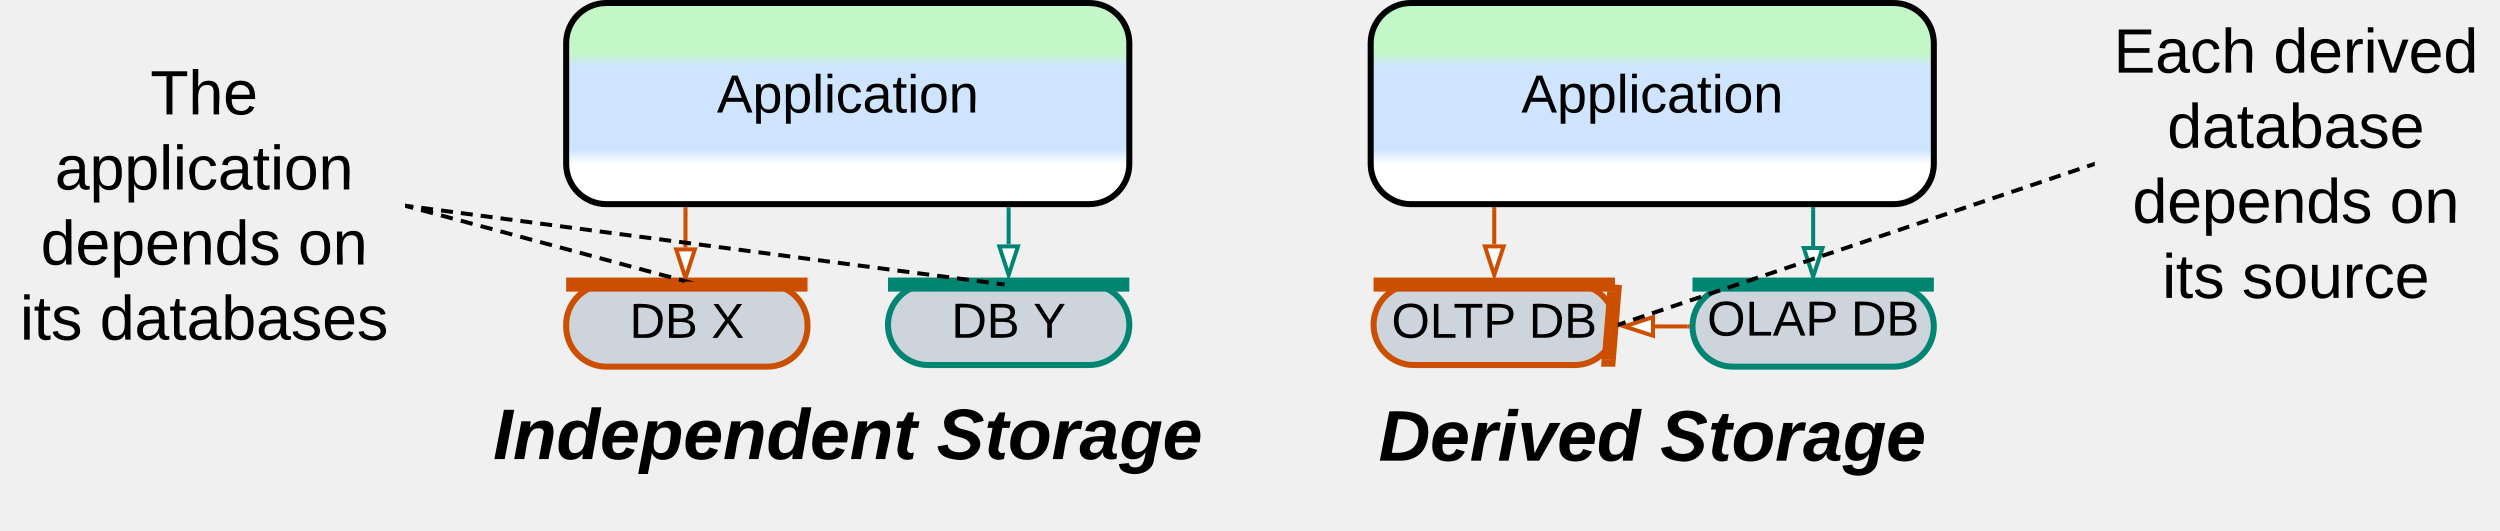
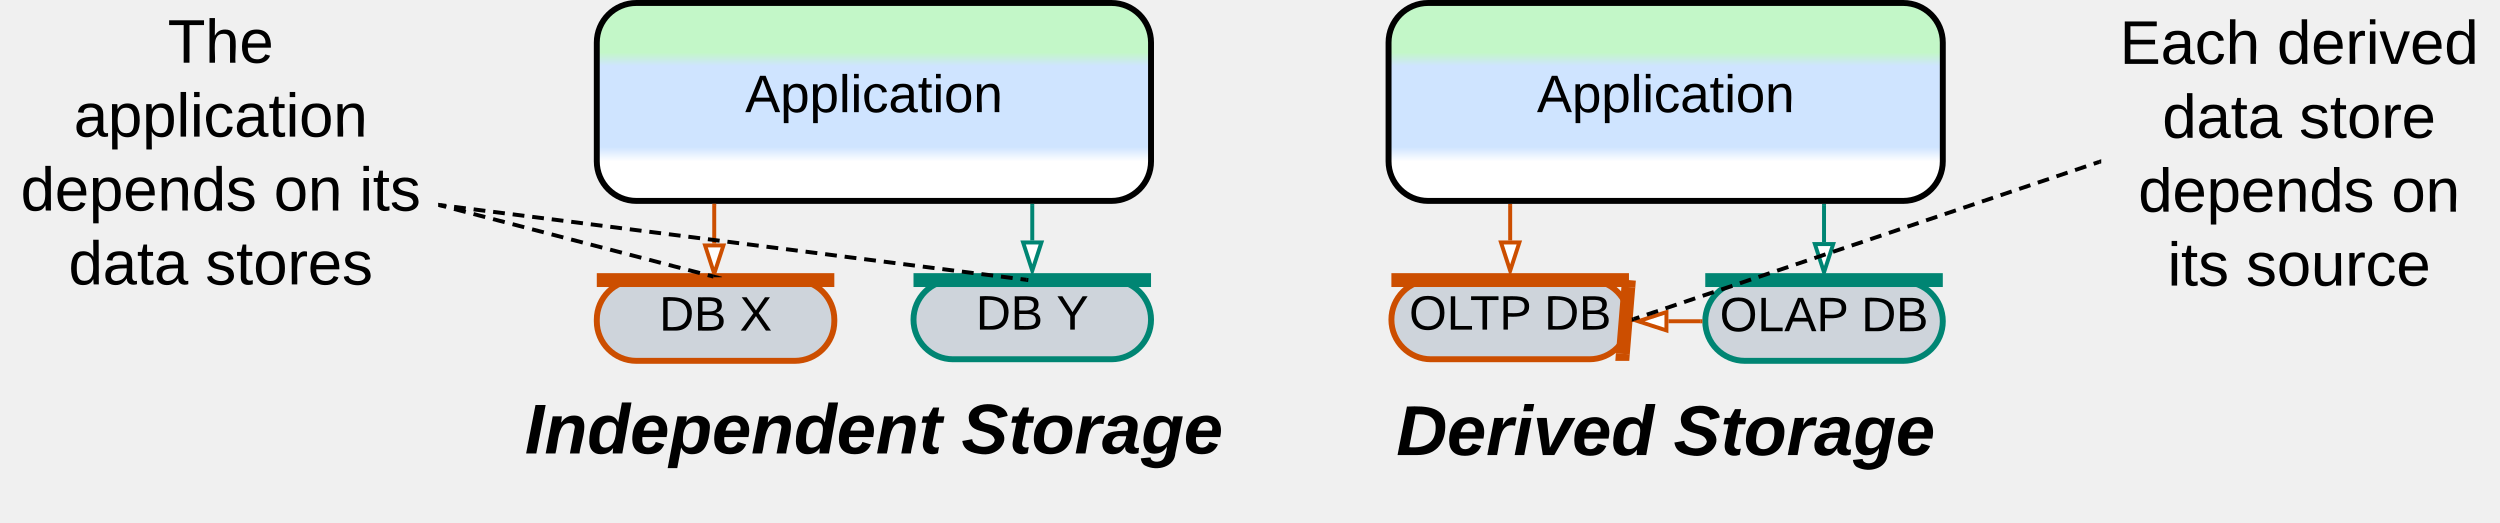
- <svg xmlns="http://www.w3.org/2000/svg" xmlns:ns1="lucid" xmlns:xlink="http://www.w3.org/1999/xlink" width="1243" height="263.8">
-   <g transform="translate(-258.5 -658.5)" ns1:page-tab-id="0_0">
+ <svg xmlns="http://www.w3.org/2000/svg" xmlns:ns1="lucid" xmlns:xlink="http://www.w3.org/1999/xlink" width="1263" height="263.8">
+   <g transform="translate(-238.5 -658.5)" ns1:page-tab-id="0_0">
    <path d="M540 820a20 20 0 0 1 20-20h80a20 20 0 0 1 20 20v.8a20 20 0 0 1-20 20h-80a20 20 0 0 1-20-20z" stroke="#cc4e00" stroke-width="3" fill="#ced4db" />
-     <use xlink:href="#a" transform="matrix(1,0,0,1,545,805) translate(26.52043 21.49306)" />
-     <use xlink:href="#b" transform="matrix(1,0,0,1,545,805) translate(67.19327 21.49306)" />
+     <use xlink:href="#a" transform="matrix(1,0,0,1,545,805) translate(26.52043 20.52431)" />
+     <use xlink:href="#b" transform="matrix(1,0,0,1,545,805) translate(67.19327 20.52431)" />
    <path d="M540 680a20 20 0 0 1 20-20h240a20 20 0 0 1 20 20v60a20 20 0 0 1-20 20H560a20 20 0 0 1-20-20z" stroke="#000" stroke-width="3" fill="url(#c)" />
-     <use xlink:href="#d" transform="matrix(1,0,0,1,545,665) translate(69.92593 49.45833)" />
+     <use xlink:href="#d" transform="matrix(1,0,0,1,545,665) translate(69.92593 50.16146)" />
    <path d="M700 820a20 20 0 0 1 20-20h80a20 20 0 0 1 20 20 20 20 0 0 1-20 20h-80a20 20 0 0 1-20-20z" stroke="#008573" stroke-width="3" fill="#ced4db" />
-     <use xlink:href="#a" transform="matrix(1,0,0,1,705,805) translate(26.52043 21.43056)" />
-     <use xlink:href="#e" transform="matrix(1,0,0,1,705,805) translate(67.19327 21.43056)" />
+     <use xlink:href="#e" transform="matrix(1,0,0,1,705,805) translate(26.52043 20.02431)" />
+     <use xlink:href="#f" transform="matrix(1,0,0,1,705,805) translate(67.19327 20.02431)" />
    <path d="M480 846a6 6 0 0 1 6-6h388a6 6 0 0 1 6 6v68a6 6 0 0 1-6 6H486a6 6 0 0 1-6-6z" stroke="#000" stroke-opacity="0" stroke-width="3" fill="#fff" fill-opacity="0" />
-     <use xlink:href="#f" transform="matrix(1,0,0,1,485,845) translate(18.7037 41.75694)" />
-     <use xlink:href="#g" transform="matrix(1,0,0,1,485,845) translate(239.2469 41.75694)" />
+     <use xlink:href="#g" transform="matrix(1,0,0,1,485,845) translate(18.7037 42.58898)" />
+     <use xlink:href="#h" transform="matrix(1,0,0,1,485,845) translate(239.2469 42.58898)" />
    <path d="M1160 780.8v-18.3" stroke="#008573" stroke-width="2" fill="none" />
    <path d="M1160 796.06l-4.63-14.26h9.27z" stroke="#008573" stroke-width="2" fill="#fff" />
    <path d="M1160 762.53v-1.03" stroke="#008573" stroke-width="2" fill="none" />
    <path d="M941.44 820a20 20 0 0 1 20-20h80a20 20 0 0 1 20 20 20 20 0 0 1-20 20h-80a20 20 0 0 1-20-20z" stroke="#cc4e00" stroke-width="3" fill="#ced4db" />
-     <use xlink:href="#h" transform="matrix(1,0,0,1,946.4416,805) translate(3.943272 21.43056)" />
-     <use xlink:href="#i" transform="matrix(1,0,0,1,946.4416,805) translate(72.18401 21.43056)" />
+     <use xlink:href="#i" transform="matrix(1,0,0,1,946.4416,805) translate(3.943272 20.02431)" />
+     <use xlink:href="#j" transform="matrix(1,0,0,1,946.4416,805) translate(72.18401 20.02431)" />
    <path d="M1001.44 780v-17.5" stroke="#cc4e00" stroke-width="2" fill="none" />
    <path d="M1001.44 795.26L996.8 781h9.28z" stroke="#cc4e00" stroke-width="2" fill="#fff" />
    <path d="M1001.44 762.53v-1.03" stroke="#cc4e00" stroke-width="2" fill="none" />
    <path d="M1100 820.8a20 20 0 0 1 20-20h80a20 20 0 0 1 20 20 20 20 0 0 1-20 20h-80a20 20 0 0 1-20-20z" stroke="#008573" stroke-width="3" fill="#ced4db" />
-     <use xlink:href="#j" transform="matrix(1,0,0,1,1105,805.8) translate(2.313642 19.55556)" />
-     <use xlink:href="#i" transform="matrix(1,0,0,1,1105,805.8) translate(73.81364 19.55556)" />
+     <use xlink:href="#k" transform="matrix(1,0,0,1,1105,805.8) translate(2.313642 20.02431)" />
+     <use xlink:href="#j" transform="matrix(1,0,0,1,1105,805.8) translate(73.81364 20.02431)" />
    <path d="M920 846.8a6 6 0 0 1 6-6h308a6 6 0 0 1 6 6v68a6 6 0 0 1-6 6H926a6 6 0 0 1-6-6z" stroke="#000" stroke-opacity="0" stroke-width="3" fill="#fff" fill-opacity="0" />
-     <use xlink:href="#k" transform="matrix(1,0,0,1,925,845.8) translate(18.95062 41.75694)" />
-     <use xlink:href="#g" transform="matrix(1,0,0,1,925,845.8) translate(159 41.75694)" />
+     <use xlink:href="#l" transform="matrix(1,0,0,1,925,845.8) translate(18.95062 42.58898)" />
+     <use xlink:href="#m" transform="matrix(1,0,0,1,925,845.8) translate(159 42.58898)" />
    <path d="M599.33 781.5v-19" stroke="#cc4e00" stroke-width="2" fill="none" />
    <path d="M599.33 796.76l-4.63-14.26h9.27z" stroke="#cc4e00" stroke-width="2" fill="#fff" />
    <path d="M600.3 762.53h-1.94v-1.03h1.95z" stroke="#cc4e00" stroke-width=".05" fill="#cc4e00" />
    <path d="M760 780v-17.5" stroke="#008573" stroke-width="2" fill="none" />
    <path d="M760 795.26L755.37 781h9.26z" stroke="#008573" stroke-width="2" fill="#fff" />
    <path d="M760 762.53v-1.03" stroke="#008573" stroke-width="2" fill="none" />
    <path d="M1081.38 820.8h16.1" stroke="#cc4e00" stroke-width="2" fill="none" />
    <path d="M1066.12 820.8l14.27-4.63-.02 9.26z" stroke="#cc4e00" stroke-width="2" fill="#fff" />
    <path d="M1098.5 820.8l.07.98h-1.1v-1.95h1.1z" stroke="#cc4e00" stroke-width=".05" fill="#cc4e00" />
    <path d="M656.5 800h-113M656.4 800h3.6M543.6 800H540M1057.94 800h-113M1057.85 800h3.6M945.03 800h-3.6" stroke="#cc4e00" stroke-width="7" fill="none" />
    <path d="M816.5 800h-113M816.4 800h3.6M703.6 800H700M1216.5 800h-113M1216.4 800h3.6M1103.6 800h-3.6" stroke="#008573" stroke-width="7" fill="none" />
    <path d="M1058.37 837.3l2.78-33.8" stroke="#cc4e00" stroke-width="7" fill="none" />
    <path d="M1061.84 837.5l-.27 3.3h-6.98l.3-3.86z" stroke="#cc4e00" stroke-width=".05" fill="#cc4e00" />
    <path d="M1061.15 803.58l.3-3.58" stroke="#cc4e00" stroke-width="7" fill="none" />
-     <path d="M940 680a20 20 0 0 1 20-20h240a20 20 0 0 1 20 20v60a20 20 0 0 1-20 20H960a20 20 0 0 1-20-20z" stroke="#000" stroke-width="3" fill="url(#l)" />
-     <use xlink:href="#d" transform="matrix(1,0,0,1,945,665) translate(69.92593 49.45833)" />
-     <path d="M260 686.8a6 6 0 0 1 6-6h188a6 6 0 0 1 6 6v148a6 6 0 0 1-6 6H266a6 6 0 0 1-6-6z" stroke="#000" stroke-opacity="0" stroke-width="3" fill="#fff" fill-opacity="0" />
-     <use xlink:href="#m" transform="matrix(1,0,0,1,265,685.8) translate(68.25309 29.57639)" />
-     <use xlink:href="#n" transform="matrix(1,0,0,1,265,685.8) translate(20.80864 66.90972)" />
-     <use xlink:href="#o" transform="matrix(1,0,0,1,265,685.8) translate(13.76543 104.2431)" />
-     <use xlink:href="#p" transform="matrix(1,0,0,1,265,685.8) translate(141.6667 104.2431)" />
-     <use xlink:href="#q" transform="matrix(1,0,0,1,265,685.8) translate(3.438272 141.5764)" />
-     <use xlink:href="#r" transform="matrix(1,0,0,1,265,685.8) translate(43.10494 141.5764)" />
-     <path d="M460.97 761.06l2.95.8m3.95 1.06l5.92 1.6m3.93 1.06l5.92 1.6m3.94 1.05l5.9 1.6m3.95 1.06l5.92 1.58m3.95 1.06l5.9 1.6m3.96 1.06l5.92 1.6m3.94 1.05l5.92 1.6m3.94 1.06l5.92 1.6m3.94 1.06l5.92 1.6m3.95 1.06l5.9 1.6m3.96 1.06l5.9 1.6m3.95 1.05l5.92 1.6m3.94 1.06l5.93 1.58m3.95 1.06l2.95.8" stroke="#000" stroke-width="2" fill="none" />
-     <path d="M461.24 760.13l-.5 1.88-.74-.2v-2zM603.15 798.34l-.04.16h-4.16l.32-1.2z" stroke="#000" stroke-width=".05" fill="#000" />
-     <path d="M461 760.93l2.95.4m3.95.5l5.92.8m3.95.5l5.92.8m3.93.5l5.92.78m3.95.53l5.92.78m3.95.53l5.92.78m3.94.53l5.9.78m3.96.53l5.92.78m3.95.52l5.92.78m3.94.52l5.92.78m3.94.52l5.92.78m3.95.52l5.92.78m3.94.52l5.92.77m3.94.5l5.93.8m3.94.5l5.92.8m3.94.5l5.92.8m3.95.5l5.93.8m3.94.5l5.93.78m3.94.52l5.92.78m3.95.52l5.93.78m3.95.52l5.92.78m3.94.52l5.92.78m3.95.52l5.93.77m3.95.52l5.92.77m3.95.52l5.9.77m3.96.52l5.93.77m3.95.52l5.92.77m3.95.52l5.92.76m3.94.52l5.93.78m3.95.52l5.92.78m3.95.52l2.96.4" stroke="#000" stroke-width="2" fill="none" />
-     <path d="M461.14 759.97l-.25 1.93-.9-.12v-1.96z" stroke="#000" stroke-width=".05" fill="#000" />
+     <path d="M940 680a20 20 0 0 1 20-20h240a20 20 0 0 1 20 20v60a20 20 0 0 1-20 20H960a20 20 0 0 1-20-20z" stroke="#000" stroke-width="3" fill="url(#n)" />
+     <use xlink:href="#d" transform="matrix(1,0,0,1,945,665) translate(69.92593 50.16146)" />
+     <path d="M240 666a6 6 0 0 1 6-6h208a6 6 0 0 1 6 6v148a6 6 0 0 1-6 6H246a6 6 0 0 1-6-6z" stroke="#000" stroke-opacity="0" stroke-width="3" fill="#fff" fill-opacity="0" />
+     <use xlink:href="#o" transform="matrix(1,0,0,1,245,665) translate(78.25309 25.18186)" />
+     <use xlink:href="#p" transform="matrix(1,0,0,1,245,665) translate(30.80864 62.51519)" />
+     <use xlink:href="#q" transform="matrix(1,0,0,1,245,665) translate(3.932099 99.84852)" />
+     <use xlink:href="#r" transform="matrix(1,0,0,1,245,665) translate(131.8333 99.84852)" />
+     <use xlink:href="#s" transform="matrix(1,0,0,1,245,665) translate(175.0432 99.84852)" />
+     <use xlink:href="#t" transform="matrix(1,0,0,1,245,665) translate(28.12963 137.1819)" />
+     <use xlink:href="#u" transform="matrix(1,0,0,1,245,665) translate(97.26543 137.1819)" />
+     <path d="M460.97 762.25l2.96.77m3.94 1.03l5.92 1.55m3.93 1.02l5.92 1.55m3.94 1.02l5.9 1.54m3.96 1.02l5.9 1.55m3.96 1.04l5.92 1.54m3.94 1.03l5.92 1.55m3.94 1.03l5.92 1.54m3.94 1.03l5.92 1.54m3.94 1.02l5.92 1.54m3.95 1.03l5.9 1.53m3.96 1.03l5.9 1.55m3.95 1.03l5.92 1.55m3.94 1.02l5.93 1.55m3.94 1.03l2.96.77" stroke="#000" stroke-width="2" fill="none" />
+     <path d="M461.24 761.32l-.5 1.88-.74-.2v-2zM603.15 798.3l-.05.2h-4.16l.3-1.2z" stroke="#000" stroke-width=".05" fill="#000" />
+     <path d="M461 762.13l2.95.37m3.95.5l5.92.76m3.95.5l5.92.76m3.93.5l5.92.76m3.95.5l5.92.76m3.95.5l5.92.75m3.94.5l5.9.75m3.96.5l5.92.76m3.95.52l5.92.75m3.94.5l5.92.76m3.94.5l5.92.76m3.95.5l5.92.75m3.94.5l5.92.75m3.94.5l5.93.76m3.94.5l5.92.76m3.94.5l5.92.76m3.95.5l5.93.76m3.94.5l5.93.75m3.94.5l5.92.75m3.95.5l5.93.76m3.95.5l5.92.77m3.94.5l5.92.76m3.95.5l5.93.75m3.95.5l5.92.76m3.95.5l5.9.76m3.96.5l5.93.76m3.95.5l5.92.76m3.95.5l5.92.76m3.94.5l5.93.75m3.95.5l5.92.76m3.95.5l2.96.37" stroke="#000" stroke-width="2" fill="none" />
+     <path d="M461.14 761.16l-.25 1.94-.9-.12v-1.96z" stroke="#000" stroke-width=".05" fill="#000" />
    <path d="M756.98 799.87l1.02.13" stroke="#000" stroke-width="2" fill="none" />
    <path d="M1300 666a6 6 0 0 1 6-6h188a6 6 0 0 1 6 6v148a6 6 0 0 1-6 6h-188a6 6 0 0 1-6-6z" stroke="#000" stroke-opacity="0" stroke-width="3" fill="#fff" fill-opacity="0" />
    <g>
-       <use xlink:href="#s" transform="matrix(1,0,0,1,1305,665) translate(4.345679 29.60764)" />
-       <use xlink:href="#t" transform="matrix(1,0,0,1,1305,665) translate(83.85185 29.60764)" />
-       <use xlink:href="#u" transform="matrix(1,0,0,1,1305,665) translate(31.04938 66.94097)" />
-       <use xlink:href="#o" transform="matrix(1,0,0,1,1305,665) translate(13.76543 104.2743)" />
-       <use xlink:href="#p" transform="matrix(1,0,0,1,1305,665) translate(141.6667 104.2743)" />
-       <use xlink:href="#q" transform="matrix(1,0,0,1,1305,665) translate(28.54321 141.6076)" />
-       <use xlink:href="#v" transform="matrix(1,0,0,1,1305,665) translate(68.20988 141.6076)" />
+       <use xlink:href="#v" transform="matrix(1,0,0,1,1305,665) translate(4.345679 25.77365)" />
+       <use xlink:href="#w" transform="matrix(1,0,0,1,1305,665) translate(83.85185 25.77365)" />
+       <use xlink:href="#t" transform="matrix(1,0,0,1,1305,665) translate(25.90741 63.10699)" />
+       <use xlink:href="#x" transform="matrix(1,0,0,1,1305,665) translate(95.04321 63.10699)" />
+       <use xlink:href="#q" transform="matrix(1,0,0,1,1305,665) translate(13.76543 100.4403)" />
+       <use xlink:href="#y" transform="matrix(1,0,0,1,1305,665) translate(141.6667 100.4403)" />
+       <use xlink:href="#z" transform="matrix(1,0,0,1,1305,665) translate(28.54321 137.7737)" />
+       <use xlink:href="#A" transform="matrix(1,0,0,1,1305,665) translate(68.20988 137.7737)" />
    </g>
-     <path d="M1063.9 819.68l2.82-.95m3.76-1.27l5.64-1.9m3.77-1.28l5.63-1.9m3.76-1.27l5.63-1.9m3.77-1.27l5.64-1.9m3.76-1.27l5.65-1.9m3.76-1.27l5.65-1.92m3.77-1.27l5.64-1.9m3.76-1.26l5.65-1.9m3.76-1.28l5.64-1.9m3.77-1.27l5.64-1.92m3.76-1.27l5.65-1.9m3.75-1.26l5.64-1.9m3.75-1.27l5.65-1.9m3.76-1.28l5.64-1.9m3.77-1.28l5.64-1.9m3.77-1.28l5.65-1.9m3.76-1.27l5.64-1.9m3.77-1.28l5.63-1.9m3.76-1.28l5.64-1.9m3.76-1.28l5.64-1.9m3.77-1.27l5.65-1.9m3.76-1.28l5.65-1.9m3.77-1.28l5.64-1.9m3.76-1.27l5.65-1.9m3.76-1.28l2.82-.95" stroke="#000" stroke-width="2" fill="none" />
+     <path d="M1063.9 819.68l2.82-.95m3.76-1.27l5.64-1.9m3.77-1.28l5.63-1.9m3.76-1.27l5.63-1.9m3.77-1.27l5.64-1.9m3.76-1.27l5.65-1.9m3.76-1.27l5.65-1.92m3.77-1.27l5.64-1.9m3.76-1.26l5.65-1.9m3.76-1.28l5.64-1.9m3.77-1.27l5.64-1.92m3.76-1.27l5.64-1.9m3.77-1.26l5.64-1.9m3.75-1.27l5.65-1.9m3.76-1.28l5.64-1.9m3.77-1.28l5.64-1.9m3.77-1.28l5.65-1.9m3.76-1.27l5.64-1.9m3.77-1.28l5.63-1.9m3.76-1.28l5.64-1.9m3.76-1.28l5.64-1.9m3.77-1.27l5.65-1.9m3.76-1.28l5.65-1.9m3.77-1.28l5.64-1.9m3.76-1.27l5.65-1.9m3.76-1.28l2.82-.95" stroke="#000" stroke-width="2" fill="none" />
    <path d="M1064.23 820.6l-1.37.46.1-1.06-.1-1 .75-.25zM1300 741.03l-.66.22-.62-1.85 1.28-.43z" stroke="#000" stroke-width=".05" fill="#000" />
    <defs>
-       <path d="M30-248c118-7 216 8 213 122C240-48 200 0 122 0H30v-248zM63-27c89 8 146-16 146-99s-60-101-146-95v194" id="w" />
-       <path d="M160-131c35 5 61 23 61 61C221 17 115-2 30 0v-248c76 3 177-17 177 60 0 33-19 50-47 57zm-97-11c50-1 110 9 110-42 0-47-63-36-110-37v79zm0 115c55-2 124 14 124-45 0-56-70-42-124-44v89" id="x" />
+       <path d="M30-248c118-7 216 8 213 122C240-48 200 0 122 0H30v-248zM63-27c89 8 146-16 146-99s-60-101-146-95v194" id="B" />
+       <path d="M160-131c35 5 61 23 61 61C221 17 115-2 30 0v-248c76 3 177-17 177 60 0 33-19 50-47 57zm-97-11c50-1 110 9 110-42 0-47-63-36-110-37v79zm0 115c55-2 124 14 124-45 0-56-70-42-124-44v89" id="C" />
      <g id="a">
-         <use transform="matrix(0.06790123,0,0,0.06790123,0,0)" xlink:href="#w" />
-         <use transform="matrix(0.06790123,0,0,0.06790123,17.58642,0)" xlink:href="#x" />
-       </g>
-       <path d="M195 0l-74-108L45 0H8l94-129-87-119h37l69 98 67-98h37l-84 118L233 0h-38" id="y" />
-       <use transform="matrix(0.06790123,0,0,0.06790123,0,0)" xlink:href="#y" id="b" />
+         <use transform="matrix(0.06790123,0,0,0.06790123,0,0)" xlink:href="#B" />
+         <use transform="matrix(0.06790123,0,0,0.06790123,17.58642,0)" xlink:href="#C" />
+       </g>
+       <path d="M195 0l-74-108L45 0H8l94-129-87-119h37l69 98 67-98h37l-84 118L233 0h-38" id="D" />
+       <use transform="matrix(0.06790123,0,0,0.06790123,0,0)" xlink:href="#D" id="b" />
      <linearGradient gradientUnits="userSpaceOnUse" id="c" x1="540" y1="760" x2="540" y2="660">
        <stop offset="19.93%" stop-color="#fff" />
        <stop offset="27.17%" stop-color="#cfe4ff" />
        <stop offset="68.12%" stop-color="#cfe4ff" />
        <stop offset="75%" stop-color="#c3f7c8" />
      </linearGradient>
-       <path d="M205 0l-28-72H64L36 0H1l101-248h38L239 0h-34zm-38-99l-47-123c-12 45-31 82-46 123h93" id="z" />
-       <path d="M115-194c55 1 70 41 70 98S169 2 115 4C84 4 66-9 55-30l1 105H24l-1-265h31l2 30c10-21 28-34 59-34zm-8 174c40 0 45-34 45-75s-6-73-45-74c-42 0-51 32-51 76 0 43 10 73 51 73" id="A" />
-       <path d="M24 0v-261h32V0H24" id="B" />
-       <path d="M24-231v-30h32v30H24zM24 0v-190h32V0H24" id="C" />
-       <path d="M96-169c-40 0-48 33-48 73s9 75 48 75c24 0 41-14 43-38l32 2c-6 37-31 61-74 61-59 0-76-41-82-99-10-93 101-131 147-64 4 7 5 14 7 22l-32 3c-4-21-16-35-41-35" id="D" />
-       <path d="M141-36C126-15 110 5 73 4 37 3 15-17 15-53c-1-64 63-63 125-63 3-35-9-54-41-54-24 1-41 7-42 31l-33-3c5-37 33-52 76-52 45 0 72 20 72 64v82c-1 20 7 32 28 27v20c-31 9-61-2-59-35zM48-53c0 20 12 33 32 33 41-3 63-29 60-74-43 2-92-5-92 41" id="E" />
-       <path d="M59-47c-2 24 18 29 38 22v24C64 9 27 4 27-40v-127H5v-23h24l9-43h21v43h35v23H59v120" id="F" />
-       <path d="M100-194c62-1 85 37 85 99 1 63-27 99-86 99S16-35 15-95c0-66 28-99 85-99zM99-20c44 1 53-31 53-75 0-43-8-75-51-75s-53 32-53 75 10 74 51 75" id="G" />
-       <path d="M117-194c89-4 53 116 60 194h-32v-121c0-31-8-49-39-48C34-167 62-67 57 0H25l-1-190h30c1 10-1 24 2 32 11-22 29-35 61-36" id="H" />
+       <path d="M205 0l-28-72H64L36 0H1l101-248h38L239 0h-34zm-38-99l-47-123c-12 45-31 82-46 123h93" id="E" />
+       <path d="M115-194c55 1 70 41 70 98S169 2 115 4C84 4 66-9 55-30l1 105H24l-1-265h31l2 30c10-21 28-34 59-34zm-8 174c40 0 45-34 45-75s-6-73-45-74c-42 0-51 32-51 76 0 43 10 73 51 73" id="F" />
+       <path d="M24 0v-261h32V0H24" id="G" />
+       <path d="M24-231v-30h32v30H24zM24 0v-190h32V0H24" id="H" />
+       <path d="M96-169c-40 0-48 33-48 73s9 75 48 75c24 0 41-14 43-38l32 2c-6 37-31 61-74 61-59 0-76-41-82-99-10-93 101-131 147-64 4 7 5 14 7 22l-32 3c-4-21-16-35-41-35" id="I" />
+       <path d="M141-36C126-15 110 5 73 4 37 3 15-17 15-53c-1-64 63-63 125-63 3-35-9-54-41-54-24 1-41 7-42 31l-33-3c5-37 33-52 76-52 45 0 72 20 72 64v82c-1 20 7 32 28 27v20c-31 9-61-2-59-35zM48-53c0 20 12 33 32 33 41-3 63-29 60-74-43 2-92-5-92 41" id="J" />
+       <path d="M59-47c-2 24 18 29 38 22v24C64 9 27 4 27-40v-127H5v-23h24l9-43h21v43h35v23H59v120" id="K" />
+       <path d="M100-194c62-1 85 37 85 99 1 63-27 99-86 99S16-35 15-95c0-66 28-99 85-99zM99-20c44 1 53-31 53-75 0-43-8-75-51-75s-53 32-53 75 10 74 51 75" id="L" />
+       <path d="M117-194c89-4 53 116 60 194h-32v-121c0-31-8-49-39-48C34-167 62-67 57 0H25l-1-190h30c1 10-1 24 2 32 11-22 29-35 61-36" id="M" />
      <g id="d">
-         <use transform="matrix(0.07407407,0,0,0.07407407,0,0)" xlink:href="#z" />
-         <use transform="matrix(0.07407407,0,0,0.07407407,17.77778,0)" xlink:href="#A" />
-         <use transform="matrix(0.07407407,0,0,0.07407407,32.59259,0)" xlink:href="#A" />
-         <use transform="matrix(0.07407407,0,0,0.07407407,47.40741,0)" xlink:href="#B" />
-         <use transform="matrix(0.07407407,0,0,0.07407407,53.25926,0)" xlink:href="#C" />
-         <use transform="matrix(0.07407407,0,0,0.07407407,59.11111,0)" xlink:href="#D" />
-         <use transform="matrix(0.07407407,0,0,0.07407407,72.44444,0)" xlink:href="#E" />
-         <use transform="matrix(0.07407407,0,0,0.07407407,87.25926,0)" xlink:href="#F" />
-         <use transform="matrix(0.07407407,0,0,0.07407407,94.66667,0)" xlink:href="#C" />
-         <use transform="matrix(0.07407407,0,0,0.07407407,100.5185,0)" xlink:href="#G" />
-         <use transform="matrix(0.07407407,0,0,0.07407407,115.3333,0)" xlink:href="#H" />
-       </g>
-       <path d="M137-103V0h-34v-103L8-248h37l75 118 75-118h37" id="I" />
-       <use transform="matrix(0.06790123,0,0,0.06790123,0,0)" xlink:href="#I" id="e" />
-       <path d="M6 0l48-248h52L58 0H6" id="J" />
-       <path d="M151-194c95 0 34 128 28 194h-49l25-134c0-29-45-25-59-9C67-111 69-48 56 0H6l36-190h47l-4 32c15-20 33-36 66-36" id="K" />
-       <path d="M132-28C118-9 101 4 69 4 30 4 10-23 10-62c0-70 24-129 92-132 31-1 47 14 56 35l19-102h49L179 0h-49zM62-69c0 22 7 39 29 39 45-2 54-45 57-90 2-27-10-40-33-40-44 0-53 48-53 91" id="L" />
-       <path d="M114-194c63-2 87 48 72 110H63c-3 28 1 55 31 54 21-1 32-13 37-29l44 13C160-14 137 4 91 4 41 4 11-22 11-73c0-71 33-119 103-121zm30 77c14-47-50-61-67-22-3 6-6 13-8 22h75" id="M" />
-       <path d="M156-122c2-23-7-37-28-37-47 0-58 44-58 89 0 24 12 40 36 40 43 0 47-49 50-92zM-8 75l50-265h48c0 10-3 24-3 30 22-50 127-45 121 29-6 73-21 135-92 135-29 0-46-14-55-35L41 75H-8" id="N" />
-       <path d="M72-63c-8 23 5 39 32 30L98-1C54 14 12-6 23-64l18-93H15l7-33h28l24-45h31l-8 45h35l-6 33H90" id="O" />
-       <g id="f">
-         <use transform="matrix(0.09876543,0,0,0.09876543,0,0)" xlink:href="#J" />
-         <use transform="matrix(0.09876543,0,0,0.09876543,9.876543,0)" xlink:href="#K" />
-         <use transform="matrix(0.09876543,0,0,0.09876543,31.50617,0)" xlink:href="#L" />
-         <use transform="matrix(0.09876543,0,0,0.09876543,53.1358,0)" xlink:href="#M" />
-         <use transform="matrix(0.09876543,0,0,0.09876543,72.88889,0)" xlink:href="#N" />
-         <use transform="matrix(0.09876543,0,0,0.09876543,94.51852,0)" xlink:href="#M" />
-         <use transform="matrix(0.09876543,0,0,0.09876543,114.2716,0)" xlink:href="#K" />
-         <use transform="matrix(0.09876543,0,0,0.09876543,135.9012,0)" xlink:href="#L" />
-         <use transform="matrix(0.09876543,0,0,0.09876543,157.5309,0)" xlink:href="#M" />
-         <use transform="matrix(0.09876543,0,0,0.09876543,177.284,0)" xlink:href="#K" />
-         <use transform="matrix(0.09876543,0,0,0.09876543,198.9136,0)" xlink:href="#O" />
-       </g>
-       <path d="M178-136c88 48 22 151-73 140C49-3 12-15 4-64l51-9c1 50 111 53 115 3-16-63-132-20-133-112 0-93 190-91 199-10l-50 12c-4-41-93-50-97-4 7 38 59 32 89 48" id="P" />
-       <path d="M124-194c51 0 84 22 84 74C207-44 167 4 94 4 43 4 11-23 11-74c0-74 41-120 113-120zM99-30c46 0 58-42 58-86 0-27-11-44-37-44-44 0-55 40-57 84-1 27 10 45 36 46" id="Q" />
-       <path d="M84-151c13-25 34-51 72-40l-8 41C67-170 71-64 56 0H6l36-190h47" id="R" />
-       <path d="M166-52c-4 17 5 29 24 23l-3 27c-30 11-74 1-67-34C105-15 91 4 56 4 23 4 3-15 2-49c0-64 63-67 128-67 10-22 3-53-29-45-13 3-22 10-25 24l-46-5c5-64 156-77 153 0-1 33-11 60-17 90zM97-88c-44-9-64 57-19 57 31 0 42-28 47-57H97" id="S" />
-       <path d="M45-171c29-32 103-29 114 14 2-11 5-23 8-33h47L176-2c-3 70-92 96-155 64C9 56 1 42-1 25l50-5c2 28 48 27 63 11 13-13 20-45 21-66-13 20-30 35-62 36-87 3-60-134-26-172zM94-35c41-3 55-43 55-86 0-24-12-39-35-39-43 0-51 48-51 90 0 22 9 37 31 35" id="T" />
+         <use transform="matrix(0.07407407,0,0,0.07407407,0,0)" xlink:href="#E" />
+         <use transform="matrix(0.07407407,0,0,0.07407407,17.77778,0)" xlink:href="#F" />
+         <use transform="matrix(0.07407407,0,0,0.07407407,32.59259,0)" xlink:href="#F" />
+         <use transform="matrix(0.07407407,0,0,0.07407407,47.40741,0)" xlink:href="#G" />
+         <use transform="matrix(0.07407407,0,0,0.07407407,53.25926,0)" xlink:href="#H" />
+         <use transform="matrix(0.07407407,0,0,0.07407407,59.11111,0)" xlink:href="#I" />
+         <use transform="matrix(0.07407407,0,0,0.07407407,72.44444,0)" xlink:href="#J" />
+         <use transform="matrix(0.07407407,0,0,0.07407407,87.25926,0)" xlink:href="#K" />
+         <use transform="matrix(0.07407407,0,0,0.07407407,94.66667,0)" xlink:href="#H" />
+         <use transform="matrix(0.07407407,0,0,0.07407407,100.5185,0)" xlink:href="#L" />
+         <use transform="matrix(0.07407407,0,0,0.07407407,115.3333,0)" xlink:href="#M" />
+       </g>
+       <g id="e">
+         <use transform="matrix(0.06790123,0,0,0.06790123,0,0)" xlink:href="#B" />
+         <use transform="matrix(0.06790123,0,0,0.06790123,17.58642,0)" xlink:href="#C" />
+       </g>
+       <path d="M137-103V0h-34v-103L8-248h37l75 118 75-118h37" id="N" />
+       <use transform="matrix(0.06790123,0,0,0.06790123,0,0)" xlink:href="#N" id="f" />
+       <path d="M6 0l48-248h52L58 0H6" id="O" />
+       <path d="M151-194c95 0 34 128 28 194h-49l25-134c0-29-45-25-59-9C67-111 69-48 56 0H6l36-190h47l-4 32c15-20 33-36 66-36" id="P" />
+       <path d="M132-28C118-9 101 4 69 4 30 4 10-23 10-62c0-70 24-129 92-132 31-1 47 14 56 35l19-102h49L179 0h-49zM62-69c0 22 7 39 29 39 45-2 54-45 57-90 2-27-10-40-33-40-44 0-53 48-53 91" id="Q" />
+       <path d="M114-194c63-2 87 48 72 110H63c-3 28 1 55 31 54 21-1 32-13 37-29l44 13C160-14 137 4 91 4 41 4 11-22 11-73c0-71 33-119 103-121zm30 77c14-47-50-61-67-22-3 6-6 13-8 22h75" id="R" />
+       <path d="M156-122c2-23-7-37-28-37-47 0-58 44-58 89 0 24 12 40 36 40 43 0 47-49 50-92zM-8 75l50-265h48c0 10-3 24-3 30 22-50 127-45 121 29-6 73-21 135-92 135-29 0-46-14-55-35L41 75H-8" id="S" />
+       <path d="M72-63c-8 23 5 39 32 30L98-1C54 14 12-6 23-64l18-93H15l7-33h28l24-45h31l-8 45h35l-6 33H90" id="T" />
      <g id="g">
-         <use transform="matrix(0.09876543,0,0,0.09876543,0,0)" xlink:href="#P" />
-         <use transform="matrix(0.09876543,0,0,0.09876543,23.7037,0)" xlink:href="#O" />
-         <use transform="matrix(0.09876543,0,0,0.09876543,35.45679,0)" xlink:href="#Q" />
-         <use transform="matrix(0.09876543,0,0,0.09876543,57.08642,0)" xlink:href="#R" />
-         <use transform="matrix(0.09876543,0,0,0.09876543,70.91358,0)" xlink:href="#S" />
-         <use transform="matrix(0.09876543,0,0,0.09876543,90.66667,0)" xlink:href="#T" />
-         <use transform="matrix(0.09876543,0,0,0.09876543,112.2963,0)" xlink:href="#M" />
-       </g>
-       <path d="M140-251c81 0 123 46 123 126C263-46 219 4 140 4 59 4 17-45 17-125s42-126 123-126zm0 227c63 0 89-41 89-101s-29-99-89-99c-61 0-89 39-89 99S79-25 140-24" id="U" />
-       <path d="M30 0v-248h33v221h125V0H30" id="V" />
-       <path d="M127-220V0H93v-220H8v-28h204v28h-85" id="W" />
-       <path d="M30-248c87 1 191-15 191 75 0 78-77 80-158 76V0H30v-248zm33 125c57 0 124 11 124-50 0-59-68-47-124-48v98" id="X" />
+         <use transform="matrix(0.09876543,0,0,0.09876543,0,0)" xlink:href="#O" />
+         <use transform="matrix(0.09876543,0,0,0.09876543,9.876543,0)" xlink:href="#P" />
+         <use transform="matrix(0.09876543,0,0,0.09876543,31.50617,0)" xlink:href="#Q" />
+         <use transform="matrix(0.09876543,0,0,0.09876543,53.1358,0)" xlink:href="#R" />
+         <use transform="matrix(0.09876543,0,0,0.09876543,72.88889,0)" xlink:href="#S" />
+         <use transform="matrix(0.09876543,0,0,0.09876543,94.51852,0)" xlink:href="#R" />
+         <use transform="matrix(0.09876543,0,0,0.09876543,114.2716,0)" xlink:href="#P" />
+         <use transform="matrix(0.09876543,0,0,0.09876543,135.9012,0)" xlink:href="#Q" />
+         <use transform="matrix(0.09876543,0,0,0.09876543,157.5309,0)" xlink:href="#R" />
+         <use transform="matrix(0.09876543,0,0,0.09876543,177.284,0)" xlink:href="#P" />
+         <use transform="matrix(0.09876543,0,0,0.09876543,198.9136,0)" xlink:href="#T" />
+       </g>
+       <path d="M178-136c88 48 22 151-73 140C49-3 12-15 4-64l51-9c1 50 111 53 115 3-16-63-132-20-133-112 0-93 190-91 199-10l-50 12c-4-41-93-50-97-4 7 38 59 32 89 48" id="U" />
+       <path d="M124-194c51 0 84 22 84 74C207-44 167 4 94 4 43 4 11-23 11-74c0-74 41-120 113-120zM99-30c46 0 58-42 58-86 0-27-11-44-37-44-44 0-55 40-57 84-1 27 10 45 36 46" id="V" />
+       <path d="M84-151c13-25 34-51 72-40l-8 41C67-170 71-64 56 0H6l36-190h47" id="W" />
+       <path d="M166-52c-4 17 5 29 24 23l-3 27c-30 11-74 1-67-34C105-15 91 4 56 4 23 4 3-15 2-49c0-64 63-67 128-67 10-22 3-53-29-45-13 3-22 10-25 24l-46-5c5-64 156-77 153 0-1 33-11 60-17 90zM97-88c-44-9-64 57-19 57 31 0 42-28 47-57H97" id="X" />
+       <path d="M45-171c29-32 103-29 114 14 2-11 5-23 8-33h47L176-2c-3 70-92 96-155 64C9 56 1 42-1 25l50-5c2 28 48 27 63 11 13-13 20-45 21-66-13 20-30 35-62 36-87 3-60-134-26-172zM94-35c41-3 55-43 55-86 0-24-12-39-35-39-43 0-51 48-51 90 0 22 9 37 31 35" id="Y" />
      <g id="h">
-         <use transform="matrix(0.06790123,0,0,0.06790123,0,0)" xlink:href="#U" />
-         <use transform="matrix(0.06790123,0,0,0.06790123,19.01235,0)" xlink:href="#V" />
-         <use transform="matrix(0.06790123,0,0,0.06790123,30.75926,0)" xlink:href="#W" />
-         <use transform="matrix(0.06790123,0,0,0.06790123,45.62963,0)" xlink:href="#X" />
-       </g>
+         <use transform="matrix(0.09876543,0,0,0.09876543,0,0)" xlink:href="#U" />
+         <use transform="matrix(0.09876543,0,0,0.09876543,23.7037,0)" xlink:href="#T" />
+         <use transform="matrix(0.09876543,0,0,0.09876543,35.45679,0)" xlink:href="#V" />
+         <use transform="matrix(0.09876543,0,0,0.09876543,57.08642,0)" xlink:href="#W" />
+         <use transform="matrix(0.09876543,0,0,0.09876543,70.91358,0)" xlink:href="#X" />
+         <use transform="matrix(0.09876543,0,0,0.09876543,90.66667,0)" xlink:href="#Y" />
+         <use transform="matrix(0.09876543,0,0,0.09876543,112.2963,0)" xlink:href="#R" />
+       </g>
+       <path d="M140-251c81 0 123 46 123 126C263-46 219 4 140 4 59 4 17-45 17-125s42-126 123-126zm0 227c63 0 89-41 89-101s-29-99-89-99c-61 0-89 39-89 99S79-25 140-24" id="Z" />
+       <path d="M30 0v-248h33v221h125V0H30" id="aa" />
+       <path d="M127-220V0H93v-220H8v-28h204v28h-85" id="ab" />
+       <path d="M30-248c87 1 191-15 191 75 0 78-77 80-158 76V0H30v-248zm33 125c57 0 124 11 124-50 0-59-68-47-124-48v98" id="ac" />
      <g id="i">
-         <use transform="matrix(0.06790123,0,0,0.06790123,0,0)" xlink:href="#w" />
-         <use transform="matrix(0.06790123,0,0,0.06790123,17.58642,0)" xlink:href="#x" />
+         <use transform="matrix(0.06790123,0,0,0.06790123,0,0)" xlink:href="#Z" />
+         <use transform="matrix(0.06790123,0,0,0.06790123,19.01235,0)" xlink:href="#aa" />
+         <use transform="matrix(0.06790123,0,0,0.06790123,30.75926,0)" xlink:href="#ab" />
+         <use transform="matrix(0.06790123,0,0,0.06790123,45.62963,0)" xlink:href="#ac" />
      </g>
      <g id="j">
-         <use transform="matrix(0.06790123,0,0,0.06790123,0,0)" xlink:href="#U" />
-         <use transform="matrix(0.06790123,0,0,0.06790123,19.01235,0)" xlink:href="#V" />
-         <use transform="matrix(0.06790123,0,0,0.06790123,32.59259,0)" xlink:href="#z" />
-         <use transform="matrix(0.06790123,0,0,0.06790123,48.88889,0)" xlink:href="#X" />
-       </g>
-       <path d="M250-142C247-53 197 0 108 0H6l48-248c105-5 200 3 196 106zm-49 2c1-57-42-72-103-68L66-40c84 6 135-22 135-100" id="Y" />
-       <path d="M50-224l7-37h49l-7 37H50zM6 0l37-190h49L55 0H6" id="Z" />
-       <path d="M109 0H50L19-190h51L86-37l77-153h54" id="aa" />
+         <use transform="matrix(0.06790123,0,0,0.06790123,0,0)" xlink:href="#B" />
+         <use transform="matrix(0.06790123,0,0,0.06790123,17.58642,0)" xlink:href="#C" />
+       </g>
      <g id="k">
-         <use transform="matrix(0.09876543,0,0,0.09876543,0,0)" xlink:href="#Y" />
-         <use transform="matrix(0.09876543,0,0,0.09876543,25.58025,0)" xlink:href="#M" />
-         <use transform="matrix(0.09876543,0,0,0.09876543,45.33333,0)" xlink:href="#R" />
-         <use transform="matrix(0.09876543,0,0,0.09876543,59.16049,0)" xlink:href="#Z" />
-         <use transform="matrix(0.09876543,0,0,0.09876543,69.03704,0)" xlink:href="#aa" />
-         <use transform="matrix(0.09876543,0,0,0.09876543,88.79012,0)" xlink:href="#M" />
-         <use transform="matrix(0.09876543,0,0,0.09876543,108.5432,0)" xlink:href="#L" />
-       </g>
-       <linearGradient gradientUnits="userSpaceOnUse" id="l" x1="940" y1="760" x2="940" y2="660">
+         <use transform="matrix(0.06790123,0,0,0.06790123,0,0)" xlink:href="#Z" />
+         <use transform="matrix(0.06790123,0,0,0.06790123,19.01235,0)" xlink:href="#aa" />
+         <use transform="matrix(0.06790123,0,0,0.06790123,32.59259,0)" xlink:href="#E" />
+         <use transform="matrix(0.06790123,0,0,0.06790123,48.88889,0)" xlink:href="#ac" />
+       </g>
+       <path d="M250-142C247-53 197 0 108 0H6l48-248c105-5 200 3 196 106zm-49 2c1-57-42-72-103-68L66-40c84 6 135-22 135-100" id="ad" />
+       <path d="M50-224l7-37h49l-7 37H50zM6 0l37-190h49L55 0H6" id="ae" />
+       <path d="M109 0H50L19-190h51L86-37l77-153h54" id="af" />
+       <g id="l">
+         <use transform="matrix(0.09876543,0,0,0.09876543,0,0)" xlink:href="#ad" />
+         <use transform="matrix(0.09876543,0,0,0.09876543,25.58025,0)" xlink:href="#R" />
+         <use transform="matrix(0.09876543,0,0,0.09876543,45.33333,0)" xlink:href="#W" />
+         <use transform="matrix(0.09876543,0,0,0.09876543,59.16049,0)" xlink:href="#ae" />
+         <use transform="matrix(0.09876543,0,0,0.09876543,69.03704,0)" xlink:href="#af" />
+         <use transform="matrix(0.09876543,0,0,0.09876543,88.79012,0)" xlink:href="#R" />
+         <use transform="matrix(0.09876543,0,0,0.09876543,108.5432,0)" xlink:href="#Q" />
+       </g>
+       <g id="m">
+         <use transform="matrix(0.09876543,0,0,0.09876543,0,0)" xlink:href="#U" />
+         <use transform="matrix(0.09876543,0,0,0.09876543,23.7037,0)" xlink:href="#T" />
+         <use transform="matrix(0.09876543,0,0,0.09876543,35.45679,0)" xlink:href="#V" />
+         <use transform="matrix(0.09876543,0,0,0.09876543,57.08642,0)" xlink:href="#W" />
+         <use transform="matrix(0.09876543,0,0,0.09876543,70.91358,0)" xlink:href="#X" />
+         <use transform="matrix(0.09876543,0,0,0.09876543,90.66667,0)" xlink:href="#Y" />
+         <use transform="matrix(0.09876543,0,0,0.09876543,112.2963,0)" xlink:href="#R" />
+       </g>
+       <linearGradient gradientUnits="userSpaceOnUse" id="n" x1="940" y1="760" x2="940" y2="660">
        <stop offset="19.93%" stop-color="#fff" />
        <stop offset="27.17%" stop-color="#cfe4ff" />
        <stop offset="68.12%" stop-color="#cfe4ff" />
        <stop offset="75%" stop-color="#c3f7c8" />
      </linearGradient>
-       <path d="M106-169C34-169 62-67 57 0H25v-261h32l-1 103c12-21 28-36 61-36 89 0 53 116 60 194h-32v-121c2-32-8-49-39-48" id="ab" />
-       <path d="M100-194c63 0 86 42 84 106H49c0 40 14 67 53 68 26 1 43-12 49-29l28 8c-11 28-37 45-77 45C44 4 14-33 15-96c1-61 26-98 85-98zm52 81c6-60-76-77-97-28-3 7-6 17-6 28h103" id="ac" />
-       <g id="m">
-         <use transform="matrix(0.08641975,0,0,0.08641975,0,0)" xlink:href="#W" />
-         <use transform="matrix(0.08641975,0,0,0.08641975,18.92593,0)" xlink:href="#ab" />
-         <use transform="matrix(0.08641975,0,0,0.08641975,36.20988,0)" xlink:href="#ac" />
-       </g>
-       <g id="n">
-         <use transform="matrix(0.08641975,0,0,0.08641975,0,0)" xlink:href="#E" />
-         <use transform="matrix(0.08641975,0,0,0.08641975,17.28395,0)" xlink:href="#A" />
-         <use transform="matrix(0.08641975,0,0,0.08641975,34.5679,0)" xlink:href="#A" />
-         <use transform="matrix(0.08641975,0,0,0.08641975,51.85185,0)" xlink:href="#B" />
-         <use transform="matrix(0.08641975,0,0,0.08641975,58.67901,0)" xlink:href="#C" />
-         <use transform="matrix(0.08641975,0,0,0.08641975,65.50617,0)" xlink:href="#D" />
-         <use transform="matrix(0.08641975,0,0,0.08641975,81.06173,0)" xlink:href="#E" />
-         <use transform="matrix(0.08641975,0,0,0.08641975,98.34568,0)" xlink:href="#F" />
-         <use transform="matrix(0.08641975,0,0,0.08641975,106.9877,0)" xlink:href="#C" />
-         <use transform="matrix(0.08641975,0,0,0.08641975,113.8148,0)" xlink:href="#G" />
-         <use transform="matrix(0.08641975,0,0,0.08641975,131.0988,0)" xlink:href="#H" />
-       </g>
-       <path d="M85-194c31 0 48 13 60 33l-1-100h32l1 261h-30c-2-10 0-23-3-31C134-8 116 4 85 4 32 4 16-35 15-94c0-66 23-100 70-100zm9 24c-40 0-46 34-46 75 0 40 6 74 45 74 42 0 51-32 51-76 0-42-9-74-50-73" id="ad" />
-       <path d="M135-143c-3-34-86-38-87 0 15 53 115 12 119 90S17 21 10-45l28-5c4 36 97 45 98 0-10-56-113-15-118-90-4-57 82-63 122-42 12 7 21 19 24 35" id="ae" />
+       <path d="M106-169C34-169 62-67 57 0H25v-261h32l-1 103c12-21 28-36 61-36 89 0 53 116 60 194h-32v-121c2-32-8-49-39-48" id="ag" />
+       <path d="M100-194c63 0 86 42 84 106H49c0 40 14 67 53 68 26 1 43-12 49-29l28 8c-11 28-37 45-77 45C44 4 14-33 15-96c1-61 26-98 85-98zm52 81c6-60-76-77-97-28-3 7-6 17-6 28h103" id="ah" />
      <g id="o">
-         <use transform="matrix(0.08641975,0,0,0.08641975,0,0)" xlink:href="#ad" />
-         <use transform="matrix(0.08641975,0,0,0.08641975,17.28395,0)" xlink:href="#ac" />
-         <use transform="matrix(0.08641975,0,0,0.08641975,34.5679,0)" xlink:href="#A" />
-         <use transform="matrix(0.08641975,0,0,0.08641975,51.85185,0)" xlink:href="#ac" />
-         <use transform="matrix(0.08641975,0,0,0.08641975,69.1358,0)" xlink:href="#H" />
-         <use transform="matrix(0.08641975,0,0,0.08641975,86.41975,0)" xlink:href="#ad" />
-         <use transform="matrix(0.08641975,0,0,0.08641975,103.7037,0)" xlink:href="#ae" />
+         <use transform="matrix(0.08641975,0,0,0.08641975,0,0)" xlink:href="#ab" />
+         <use transform="matrix(0.08641975,0,0,0.08641975,18.92593,0)" xlink:href="#ag" />
+         <use transform="matrix(0.08641975,0,0,0.08641975,36.20988,0)" xlink:href="#ah" />
      </g>
      <g id="p">
-         <use transform="matrix(0.08641975,0,0,0.08641975,0,0)" xlink:href="#G" />
-         <use transform="matrix(0.08641975,0,0,0.08641975,17.28395,0)" xlink:href="#H" />
-       </g>
+         <use transform="matrix(0.08641975,0,0,0.08641975,0,0)" xlink:href="#J" />
+         <use transform="matrix(0.08641975,0,0,0.08641975,17.28395,0)" xlink:href="#F" />
+         <use transform="matrix(0.08641975,0,0,0.08641975,34.5679,0)" xlink:href="#F" />
+         <use transform="matrix(0.08641975,0,0,0.08641975,51.85185,0)" xlink:href="#G" />
+         <use transform="matrix(0.08641975,0,0,0.08641975,58.67901,0)" xlink:href="#H" />
+         <use transform="matrix(0.08641975,0,0,0.08641975,65.50617,0)" xlink:href="#I" />
+         <use transform="matrix(0.08641975,0,0,0.08641975,81.06173,0)" xlink:href="#J" />
+         <use transform="matrix(0.08641975,0,0,0.08641975,98.34568,0)" xlink:href="#K" />
+         <use transform="matrix(0.08641975,0,0,0.08641975,106.9877,0)" xlink:href="#H" />
+         <use transform="matrix(0.08641975,0,0,0.08641975,113.8148,0)" xlink:href="#L" />
+         <use transform="matrix(0.08641975,0,0,0.08641975,131.0988,0)" xlink:href="#M" />
+       </g>
+       <path d="M85-194c31 0 48 13 60 33l-1-100h32l1 261h-30c-2-10 0-23-3-31C134-8 116 4 85 4 32 4 16-35 15-94c0-66 23-100 70-100zm9 24c-40 0-46 34-46 75 0 40 6 74 45 74 42 0 51-32 51-76 0-42-9-74-50-73" id="ai" />
+       <path d="M135-143c-3-34-86-38-87 0 15 53 115 12 119 90S17 21 10-45l28-5c4 36 97 45 98 0-10-56-113-15-118-90-4-57 82-63 122-42 12 7 21 19 24 35" id="aj" />
      <g id="q">
-         <use transform="matrix(0.08641975,0,0,0.08641975,0,0)" xlink:href="#C" />
-         <use transform="matrix(0.08641975,0,0,0.08641975,6.82716,0)" xlink:href="#F" />
-         <use transform="matrix(0.08641975,0,0,0.08641975,15.46914,0)" xlink:href="#ae" />
-       </g>
-       <path d="M115-194c53 0 69 39 70 98 0 66-23 100-70 100C84 3 66-7 56-30L54 0H23l1-261h32v101c10-23 28-34 59-34zm-8 174c40 0 45-34 45-75 0-40-5-75-45-74-42 0-51 32-51 76 0 43 10 73 51 73" id="af" />
+         <use transform="matrix(0.08641975,0,0,0.08641975,0,0)" xlink:href="#ai" />
+         <use transform="matrix(0.08641975,0,0,0.08641975,17.28395,0)" xlink:href="#ah" />
+         <use transform="matrix(0.08641975,0,0,0.08641975,34.5679,0)" xlink:href="#F" />
+         <use transform="matrix(0.08641975,0,0,0.08641975,51.85185,0)" xlink:href="#ah" />
+         <use transform="matrix(0.08641975,0,0,0.08641975,69.1358,0)" xlink:href="#M" />
+         <use transform="matrix(0.08641975,0,0,0.08641975,86.41975,0)" xlink:href="#ai" />
+         <use transform="matrix(0.08641975,0,0,0.08641975,103.7037,0)" xlink:href="#aj" />
+       </g>
      <g id="r">
-         <use transform="matrix(0.08641975,0,0,0.08641975,0,0)" xlink:href="#ad" />
-         <use transform="matrix(0.08641975,0,0,0.08641975,17.28395,0)" xlink:href="#E" />
-         <use transform="matrix(0.08641975,0,0,0.08641975,34.5679,0)" xlink:href="#F" />
-         <use transform="matrix(0.08641975,0,0,0.08641975,43.20988,0)" xlink:href="#E" />
-         <use transform="matrix(0.08641975,0,0,0.08641975,60.49383,0)" xlink:href="#af" />
-         <use transform="matrix(0.08641975,0,0,0.08641975,77.77778,0)" xlink:href="#E" />
-         <use transform="matrix(0.08641975,0,0,0.08641975,95.06173,0)" xlink:href="#ae" />
-         <use transform="matrix(0.08641975,0,0,0.08641975,110.6173,0)" xlink:href="#ac" />
-         <use transform="matrix(0.08641975,0,0,0.08641975,127.9012,0)" xlink:href="#ae" />
-       </g>
-       <path d="M30 0v-248h187v28H63v79h144v27H63v87h162V0H30" id="ag" />
+         <use transform="matrix(0.08641975,0,0,0.08641975,0,0)" xlink:href="#L" />
+         <use transform="matrix(0.08641975,0,0,0.08641975,17.28395,0)" xlink:href="#M" />
+       </g>
      <g id="s">
-         <use transform="matrix(0.08641975,0,0,0.08641975,0,0)" xlink:href="#ag" />
-         <use transform="matrix(0.08641975,0,0,0.08641975,20.74074,0)" xlink:href="#E" />
-         <use transform="matrix(0.08641975,0,0,0.08641975,38.02469,0)" xlink:href="#D" />
-         <use transform="matrix(0.08641975,0,0,0.08641975,53.58025,0)" xlink:href="#ab" />
-       </g>
-       <path d="M114-163C36-179 61-72 57 0H25l-1-190h30c1 12-1 29 2 39 6-27 23-49 58-41v29" id="ah" />
-       <path d="M108 0H70L1-190h34L89-25l56-165h34" id="ai" />
+         <use transform="matrix(0.08641975,0,0,0.08641975,0,0)" xlink:href="#H" />
+         <use transform="matrix(0.08641975,0,0,0.08641975,6.82716,0)" xlink:href="#K" />
+         <use transform="matrix(0.08641975,0,0,0.08641975,15.46914,0)" xlink:href="#aj" />
+       </g>
      <g id="t">
-         <use transform="matrix(0.08641975,0,0,0.08641975,0,0)" xlink:href="#ad" />
-         <use transform="matrix(0.08641975,0,0,0.08641975,17.28395,0)" xlink:href="#ac" />
-         <use transform="matrix(0.08641975,0,0,0.08641975,34.5679,0)" xlink:href="#ah" />
-         <use transform="matrix(0.08641975,0,0,0.08641975,44.85185,0)" xlink:href="#C" />
-         <use transform="matrix(0.08641975,0,0,0.08641975,51.67901,0)" xlink:href="#ai" />
-         <use transform="matrix(0.08641975,0,0,0.08641975,67.23457,0)" xlink:href="#ac" />
-         <use transform="matrix(0.08641975,0,0,0.08641975,84.51852,0)" xlink:href="#ad" />
-       </g>
+         <use transform="matrix(0.08641975,0,0,0.08641975,0,0)" xlink:href="#ai" />
+         <use transform="matrix(0.08641975,0,0,0.08641975,17.28395,0)" xlink:href="#J" />
+         <use transform="matrix(0.08641975,0,0,0.08641975,34.5679,0)" xlink:href="#K" />
+         <use transform="matrix(0.08641975,0,0,0.08641975,43.20988,0)" xlink:href="#J" />
+       </g>
+       <path d="M114-163C36-179 61-72 57 0H25l-1-190h30c1 12-1 29 2 39 6-27 23-49 58-41v29" id="ak" />
      <g id="u">
-         <use transform="matrix(0.08641975,0,0,0.08641975,0,0)" xlink:href="#ad" />
-         <use transform="matrix(0.08641975,0,0,0.08641975,17.28395,0)" xlink:href="#E" />
-         <use transform="matrix(0.08641975,0,0,0.08641975,34.5679,0)" xlink:href="#F" />
-         <use transform="matrix(0.08641975,0,0,0.08641975,43.20988,0)" xlink:href="#E" />
-         <use transform="matrix(0.08641975,0,0,0.08641975,60.49383,0)" xlink:href="#af" />
-         <use transform="matrix(0.08641975,0,0,0.08641975,77.77778,0)" xlink:href="#E" />
-         <use transform="matrix(0.08641975,0,0,0.08641975,95.06173,0)" xlink:href="#ae" />
-         <use transform="matrix(0.08641975,0,0,0.08641975,110.6173,0)" xlink:href="#ac" />
-       </g>
-       <path d="M84 4C-5 8 30-112 23-190h32v120c0 31 7 50 39 49 72-2 45-101 50-169h31l1 190h-30c-1-10 1-25-2-33-11 22-28 36-60 37" id="aj" />
+         <use transform="matrix(0.08641975,0,0,0.08641975,0,0)" xlink:href="#aj" />
+         <use transform="matrix(0.08641975,0,0,0.08641975,15.55556,0)" xlink:href="#K" />
+         <use transform="matrix(0.08641975,0,0,0.08641975,24.19753,0)" xlink:href="#L" />
+         <use transform="matrix(0.08641975,0,0,0.08641975,41.48148,0)" xlink:href="#ak" />
+         <use transform="matrix(0.08641975,0,0,0.08641975,51.76543,0)" xlink:href="#ah" />
+         <use transform="matrix(0.08641975,0,0,0.08641975,69.04938,0)" xlink:href="#aj" />
+       </g>
+       <path d="M30 0v-248h187v28H63v79h144v27H63v87h162V0H30" id="al" />
      <g id="v">
-         <use transform="matrix(0.08641975,0,0,0.08641975,0,0)" xlink:href="#ae" />
-         <use transform="matrix(0.08641975,0,0,0.08641975,15.55556,0)" xlink:href="#G" />
-         <use transform="matrix(0.08641975,0,0,0.08641975,32.83951,0)" xlink:href="#aj" />
-         <use transform="matrix(0.08641975,0,0,0.08641975,50.12346,0)" xlink:href="#ah" />
-         <use transform="matrix(0.08641975,0,0,0.08641975,60.40741,0)" xlink:href="#D" />
-         <use transform="matrix(0.08641975,0,0,0.08641975,75.96296,0)" xlink:href="#ac" />
+         <use transform="matrix(0.08641975,0,0,0.08641975,0,0)" xlink:href="#al" />
+         <use transform="matrix(0.08641975,0,0,0.08641975,20.74074,0)" xlink:href="#J" />
+         <use transform="matrix(0.08641975,0,0,0.08641975,38.02469,0)" xlink:href="#I" />
+         <use transform="matrix(0.08641975,0,0,0.08641975,53.58025,0)" xlink:href="#ag" />
+       </g>
+       <path d="M108 0H70L1-190h34L89-25l56-165h34" id="am" />
+       <g id="w">
+         <use transform="matrix(0.08641975,0,0,0.08641975,0,0)" xlink:href="#ai" />
+         <use transform="matrix(0.08641975,0,0,0.08641975,17.28395,0)" xlink:href="#ah" />
+         <use transform="matrix(0.08641975,0,0,0.08641975,34.5679,0)" xlink:href="#ak" />
+         <use transform="matrix(0.08641975,0,0,0.08641975,44.85185,0)" xlink:href="#H" />
+         <use transform="matrix(0.08641975,0,0,0.08641975,51.67901,0)" xlink:href="#am" />
+         <use transform="matrix(0.08641975,0,0,0.08641975,67.23457,0)" xlink:href="#ah" />
+         <use transform="matrix(0.08641975,0,0,0.08641975,84.51852,0)" xlink:href="#ai" />
+       </g>
+       <g id="x">
+         <use transform="matrix(0.08641975,0,0,0.08641975,0,0)" xlink:href="#aj" />
+         <use transform="matrix(0.08641975,0,0,0.08641975,15.55556,0)" xlink:href="#K" />
+         <use transform="matrix(0.08641975,0,0,0.08641975,24.19753,0)" xlink:href="#L" />
+         <use transform="matrix(0.08641975,0,0,0.08641975,41.48148,0)" xlink:href="#ak" />
+         <use transform="matrix(0.08641975,0,0,0.08641975,51.76543,0)" xlink:href="#ah" />
+       </g>
+       <g id="y">
+         <use transform="matrix(0.08641975,0,0,0.08641975,0,0)" xlink:href="#L" />
+         <use transform="matrix(0.08641975,0,0,0.08641975,17.28395,0)" xlink:href="#M" />
+       </g>
+       <g id="z">
+         <use transform="matrix(0.08641975,0,0,0.08641975,0,0)" xlink:href="#H" />
+         <use transform="matrix(0.08641975,0,0,0.08641975,6.82716,0)" xlink:href="#K" />
+         <use transform="matrix(0.08641975,0,0,0.08641975,15.46914,0)" xlink:href="#aj" />
+       </g>
+       <path d="M84 4C-5 8 30-112 23-190h32v120c0 31 7 50 39 49 72-2 45-101 50-169h31l1 190h-30c-1-10 1-25-2-33-11 22-28 36-60 37" id="an" />
+       <g id="A">
+         <use transform="matrix(0.08641975,0,0,0.08641975,0,0)" xlink:href="#aj" />
+         <use transform="matrix(0.08641975,0,0,0.08641975,15.55556,0)" xlink:href="#L" />
+         <use transform="matrix(0.08641975,0,0,0.08641975,32.83951,0)" xlink:href="#an" />
+         <use transform="matrix(0.08641975,0,0,0.08641975,50.12346,0)" xlink:href="#ak" />
+         <use transform="matrix(0.08641975,0,0,0.08641975,60.40741,0)" xlink:href="#I" />
+         <use transform="matrix(0.08641975,0,0,0.08641975,75.96296,0)" xlink:href="#ah" />
      </g>
    </defs>
  </g>
</svg>
